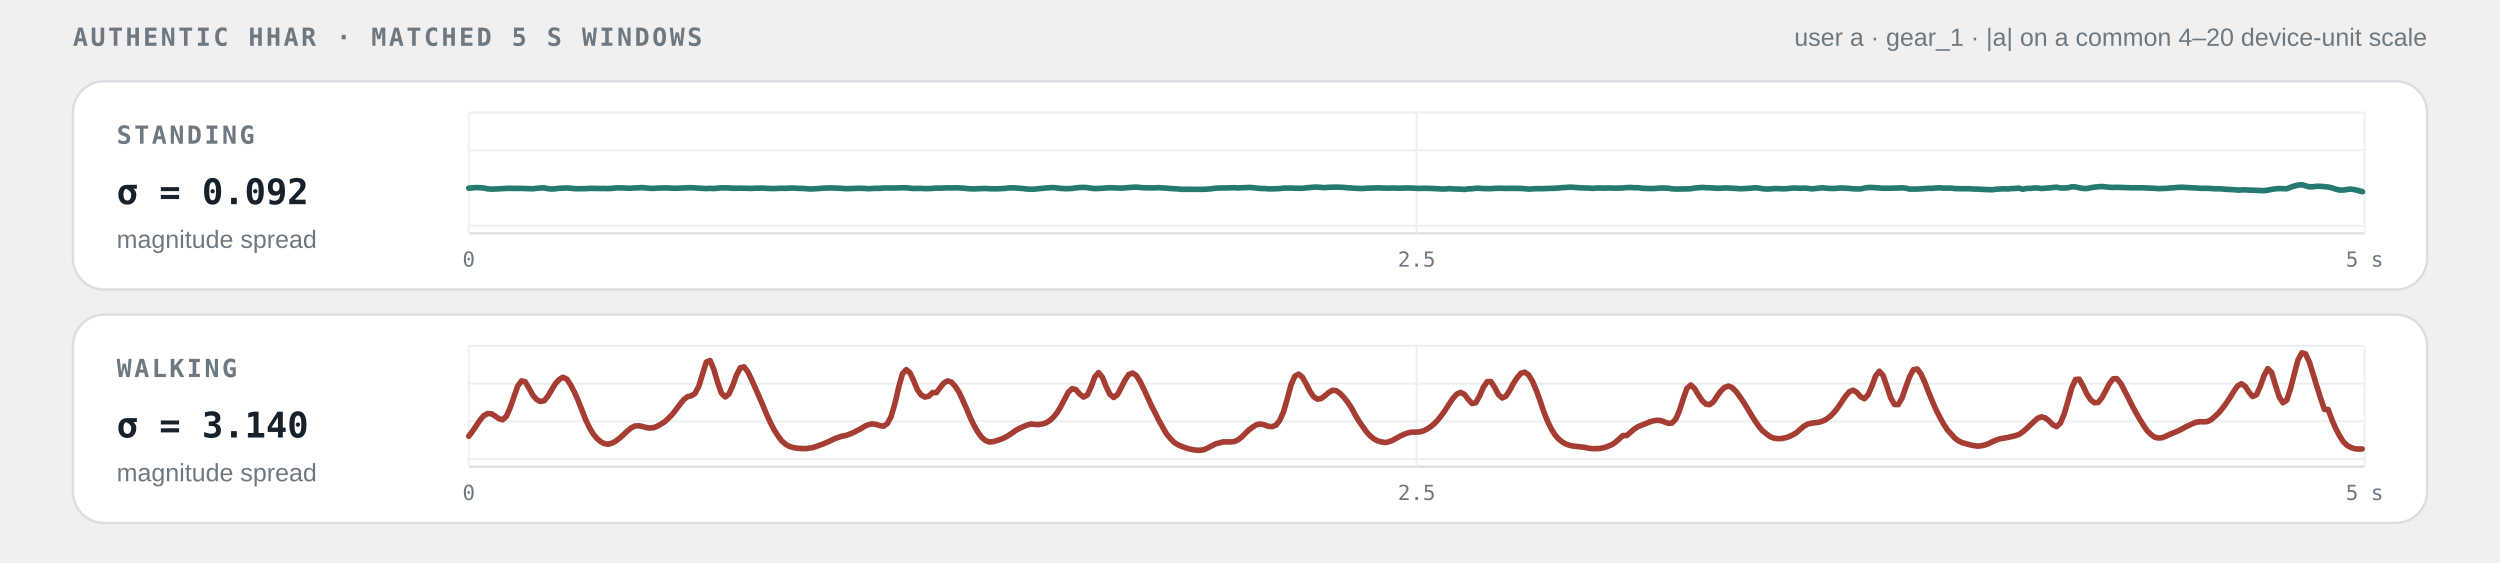
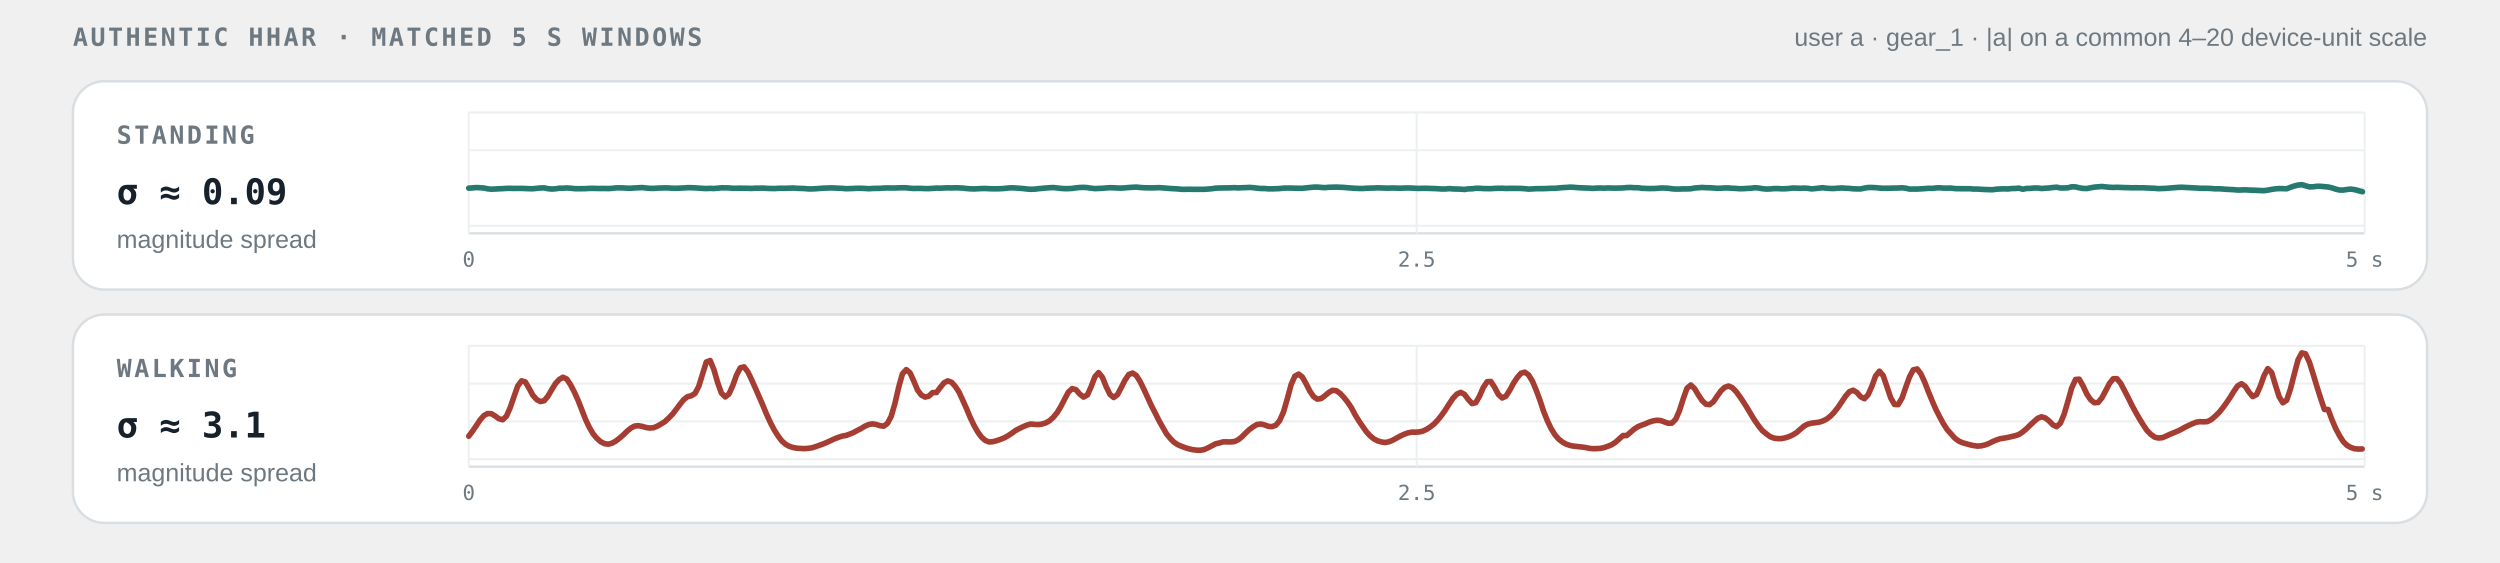
<svg xmlns="http://www.w3.org/2000/svg" width="1200" height="270" viewBox="0 0 1200 270">
  <style>
    .kicker{font:600 12px 'JetBrains Mono','SFMono-Regular',monospace;letter-spacing:1.2px;fill:#6D7881}
    .title{font:700 21px 'Work Sans','Avenir Next',Arial,sans-serif;fill:#17212B}
    .big{font:700 30px 'Work Sans','Avenir Next',Arial,sans-serif;fill:#17212B}
    .body{font:500 15px 'Work Sans','Avenir Next',Arial,sans-serif;fill:#40505D}
    .small{font:500 12px 'Work Sans','Avenir Next',Arial,sans-serif;fill:#6D7881}
    .mono{font:500 12px 'JetBrains Mono','SFMono-Regular',monospace;fill:#40505D}
    .metric{font:700 17px 'JetBrains Mono','SFMono-Regular',monospace;fill:#17212B}
    .axis{font:500 10px 'JetBrains Mono','SFMono-Regular',monospace;fill:#6D7881}
    .card{fill:#FFFFFF;stroke:#D9DEE2;stroke-width:1.2}
    .grid{fill:none;stroke:#EDF0F1;stroke-width:1}
    .axisline{fill:none;stroke:#D9DEE2;stroke-width:1.1}
    .blue-line{fill:none;stroke:#285F8F;stroke-width:2.7;stroke-linecap:round;stroke-linejoin:round}
    .brick-line{fill:none;stroke:#A63D32;stroke-width:2.7;stroke-linecap:round;stroke-linejoin:round}
    .teal-line{fill:none;stroke:#26796F;stroke-width:2.7;stroke-linecap:round;stroke-linejoin:round}
    .gold-line{fill:none;stroke:#A36F24;stroke-width:2.7;stroke-linecap:round;stroke-linejoin:round}
  </style>
  <text x="35.00" y="22.00" class="kicker" text-anchor="start">AUTHENTIC HHAR · MATCHED 5 S WINDOWS</text>
  <text x="1165.00" y="22.00" class="small" text-anchor="end">user a · gear_1 · |a| on a common 4–20 device-unit scale</text>
  <rect x="35" y="39" width="1130" height="100" rx="15" class="card" />
  <text x="56.00" y="69.00" class="kicker" text-anchor="start">STANDING</text>
-   <text x="56.00" y="98.00" class="metric" text-anchor="start">σ = 0.092</text>
+   <text x="56.00" y="98.00" class="metric" text-anchor="start">σ ≈ 0.09</text>
  <text x="56.00" y="119.00" class="small" text-anchor="start">magnitude spread</text>
  <path d="M225.00,112.00H1135.00" class="axisline" />
  <path d="M225.00,54.00V112.00" class="grid" />
  <text x="225.00" y="128.00" class="axis" text-anchor="middle">0</text>
  <path d="M680.00,54.00V112.00" class="grid" />
  <text x="680.00" y="128.00" class="axis" text-anchor="middle">2.5</text>
  <path d="M1135.00,54.00V112.00" class="grid" />
  <text x="1135.00" y="128.00" class="axis" text-anchor="middle">5 s</text>
  <path d="M225.00,108.38H1135.00" class="grid" />
  <path d="M225.00,90.25H1135.00" class="grid" />
  <path d="M225.00,72.12H1135.00" class="grid" />
  <path d="M225.00,54.00H1135.00" class="grid" />
  <path d="M225.00,90.33 L226.79,90.19 L228.69,90.03 L230.42,90.11 L232.28,90.26 L234.05,90.63 L235.88,90.81 L237.66,90.73 L239.48,90.63 L241.28,90.54 L243.13,90.42 L244.90,90.40 L246.72,90.45 L248.52,90.43 L250.34,90.43 L252.14,90.49 L253.99,90.59 L255.78,90.61 L257.59,90.40 L259.38,90.23 L261.21,90.18 L263.02,90.57 L264.86,90.75 L266.63,90.63 L268.45,90.35 L270.25,90.35 L272.07,90.22 L273.88,90.33 L275.72,90.56 L277.49,90.59 L279.31,90.57 L281.11,90.54 L282.94,90.42 L284.73,90.41 L286.58,90.46 L288.35,90.48 L290.18,90.47 L291.98,90.52 L293.81,90.41 L295.59,90.18 L297.45,90.18 L299.21,90.21 L301.04,90.33 L302.83,90.34 L304.66,90.22 L306.45,90.12 L308.30,90.04 L310.07,90.23 L311.90,90.39 L313.70,90.44 L315.52,90.30 L317.32,90.24 L319.17,90.19 L320.94,90.22 L322.77,90.35 L324.56,90.37 L326.39,90.30 L328.18,90.21 L330.03,90.09 L331.80,90.10 L333.63,90.18 L335.42,90.30 L337.25,90.43 L339.04,90.51 L340.89,90.41 L342.66,90.50 L344.49,90.32 L346.28,90.16 L348.11,90.17 L349.90,90.20 L351.76,90.39 L353.52,90.36 L355.35,90.32 L357.15,90.37 L358.97,90.38 L360.77,90.45 L362.62,90.32 L364.39,90.33 L366.21,90.27 L368.01,90.42 L369.83,90.47 L371.63,90.52 L373.48,90.41 L375.25,90.36 L377.08,90.40 L378.88,90.31 L380.70,90.25 L382.49,90.38 L384.35,90.44 L386.11,90.50 L387.94,90.67 L389.74,90.69 L391.56,90.59 L393.36,90.46 L395.21,90.31 L396.98,90.27 L398.80,90.19 L400.60,90.25 L402.42,90.34 L404.22,90.41 L406.07,90.58 L407.84,90.53 L409.74,90.46 L411.46,90.36 L413.29,90.37 L415.08,90.46 L416.93,90.59 L418.70,90.48 L420.53,90.41 L422.32,90.41 L424.15,90.28 L425.94,90.21 L427.80,90.24 L429.56,90.25 L431.39,90.17 L433.19,90.13 L435.01,90.13 L436.81,90.35 L438.66,90.47 L440.43,90.42 L442.25,90.44 L444.06,90.53 L445.88,90.52 L447.67,90.43 L449.52,90.27 L451.29,90.33 L453.12,90.23 L454.91,90.16 L456.74,90.22 L458.53,90.14 L460.38,90.19 L462.16,90.28 L463.98,90.50 L465.77,90.64 L467.62,90.69 L469.39,90.59 L471.26,90.50 L473.02,90.47 L474.84,90.58 L476.64,90.63 L478.46,90.63 L480.26,90.56 L482.11,90.46 L483.88,90.25 L485.70,90.15 L487.50,90.23 L489.32,90.37 L491.12,90.50 L492.97,90.73 L494.74,90.85 L496.57,90.80 L498.36,90.59 L500.19,90.41 L501.98,90.25 L503.83,90.11 L505.60,90.03 L507.43,90.22 L509.22,90.44 L511.05,90.55 L512.84,90.54 L514.69,90.44 L516.46,90.17 L518.29,89.99 L520.08,89.94 L521.91,90.06 L523.71,90.33 L525.56,90.54 L527.33,90.45 L529.15,90.38 L530.95,90.22 L532.78,90.10 L534.57,90.15 L536.42,90.25 L538.19,90.30 L540.02,90.17 L541.81,90.01 L543.64,89.89 L545.43,89.80 L547.28,89.99 L549.05,90.12 L550.88,90.16 L552.67,90.19 L554.50,90.15 L556.29,90.06 L558.14,90.20 L559.92,90.33 L561.75,90.48 L563.54,90.58 L565.37,90.68 L567.16,90.88 L569.01,90.88 L570.78,90.84 L572.61,90.88 L574.40,90.88 L576.23,90.88 L578.02,90.87 L579.87,90.74 L581.64,90.59 L583.47,90.32 L585.26,90.25 L587.09,90.22 L588.88,90.20 L590.81,90.15 L592.50,90.08 L594.33,90.21 L596.13,90.11 L597.95,90.06 L599.75,89.96 L601.60,90.09 L603.37,90.31 L605.19,90.48 L607.01,90.48 L608.82,90.66 L610.61,90.66 L612.46,90.59 L614.23,90.51 L616.06,90.30 L617.87,90.27 L619.69,90.26 L621.47,90.34 L623.33,90.36 L625.09,90.38 L626.92,90.19 L628.71,90.01 L630.54,89.82 L632.33,89.79 L634.18,89.96 L635.97,90.08 L637.79,89.89 L639.58,89.87 L641.40,89.80 L643.20,89.88 L645.07,89.96 L646.82,90.13 L648.64,90.26 L650.46,90.38 L652.28,90.46 L654.06,90.49 L655.91,90.35 L657.68,90.29 L659.51,90.25 L661.30,90.16 L663.13,90.22 L664.92,90.29 L666.77,90.30 L668.54,90.24 L670.37,90.30 L672.16,90.34 L673.99,90.26 L675.78,90.22 L677.63,90.27 L679.40,90.38 L681.23,90.44 L683.02,90.38 L684.85,90.38 L686.65,90.46 L688.50,90.50 L690.27,90.60 L692.09,90.73 L693.89,90.71 L695.71,90.54 L697.51,90.69 L699.36,90.75 L701.13,90.80 L702.96,90.94 L704.75,90.66 L706.57,90.62 L708.37,90.37 L710.22,90.38 L711.99,90.51 L713.82,90.54 L715.61,90.56 L717.44,90.43 L719.23,90.37 L721.09,90.35 L722.86,90.47 L724.68,90.41 L726.48,90.41 L728.30,90.43 L730.10,90.45 L731.95,90.59 L733.72,90.77 L735.54,90.68 L737.34,90.56 L739.17,90.55 L740.96,90.55 L742.83,90.47 L744.58,90.39 L746.42,90.38 L748.21,90.21 L750.03,90.05 L751.83,89.97 L753.68,89.82 L755.45,89.91 L757.27,90.07 L759.07,90.17 L760.89,90.23 L762.69,90.28 L764.55,90.43 L766.31,90.28 L768.14,90.24 L769.93,90.32 L771.82,90.21 L773.55,90.27 L775.40,90.31 L777.17,90.27 L779.00,90.22 L780.80,90.04 L782.71,89.98 L784.50,90.11 L786.35,90.11 L788.13,90.38 L789.95,90.45 L791.71,90.51 L793.52,90.50 L795.35,90.41 L797.19,90.24 L798.99,90.26 L800.78,90.35 L802.53,90.63 L804.34,90.76 L806.15,90.75 L808.01,90.67 L809.78,90.67 L811.60,90.60 L813.38,90.25 L815.20,90.12 L817.00,89.97 L818.85,90.10 L820.62,90.13 L822.45,90.24 L824.24,90.39 L826.07,90.33 L827.86,90.22 L829.71,90.22 L831.48,90.37 L833.31,90.45 L835.10,90.60 L836.93,90.55 L838.72,90.43 L840.57,90.33 L842.34,90.11 L844.17,90.26 L845.96,90.58 L847.79,90.74 L849.58,90.72 L851.44,90.52 L853.21,90.51 L855.03,90.62 L856.83,90.61 L858.65,90.47 L860.45,90.27 L862.30,90.29 L864.07,90.39 L865.90,90.29 L867.69,90.38 L869.52,90.67 L871.31,90.52 L873.16,90.29 L874.93,90.11 L876.76,90.35 L878.55,90.46 L880.38,90.49 L882.17,90.32 L884.02,90.22 L885.79,90.35 L887.62,90.43 L889.42,90.62 L891.24,90.68 L893.05,90.70 L894.90,90.31 L896.67,90.00 L898.49,90.00 L900.29,90.08 L902.12,90.26 L903.91,90.37 L905.76,90.35 L907.53,90.33 L909.35,90.28 L911.15,90.25 L912.98,90.15 L914.77,90.33 L916.62,90.78 L918.39,90.74 L920.22,90.75 L922.01,90.65 L923.88,90.53 L925.64,90.39 L927.49,90.42 L929.26,90.21 L931.08,90.14 L932.88,90.31 L934.70,90.30 L936.50,90.28 L938.35,90.53 L940.12,90.57 L941.94,90.58 L943.74,90.59 L945.56,90.60 L947.36,90.76 L949.21,90.76 L951.03,90.88 L952.88,90.97 L954.60,91.03 L956.43,91.08 L958.22,90.81 L960.10,90.71 L961.86,90.63 L963.69,90.72 L965.46,90.50 L967.31,90.47 L969.08,90.30 L970.96,90.84 L972.71,90.45 L974.53,90.43 L976.32,90.25 L978.15,90.25 L979.96,90.49 L981.80,90.33 L983.59,90.23 L985.42,90.00 L987.19,89.86 L989.01,90.24 L990.81,90.22 L992.66,90.13 L994.43,89.66 L996.26,89.70 L998.05,90.15 L999.88,90.44 L1001.67,90.49 L1003.52,90.14 L1005.29,89.82 L1007.12,89.66 L1008.91,89.52 L1010.74,89.71 L1012.53,89.88 L1014.41,89.97 L1016.17,89.90 L1017.99,89.97 L1019.77,90.04 L1021.60,90.08 L1023.40,90.14 L1025.25,90.12 L1027.02,90.15 L1028.84,90.14 L1030.64,90.24 L1032.47,90.32 L1034.26,90.38 L1036.11,90.56 L1037.88,90.48 L1039.71,90.42 L1041.50,90.25 L1043.33,90.12 L1045.12,89.97 L1047.03,89.87 L1048.80,89.96 L1050.62,90.06 L1052.41,90.15 L1054.24,90.23 L1056.03,90.38 L1057.88,90.38 L1059.62,90.40 L1061.44,90.48 L1063.22,90.64 L1065.05,90.61 L1066.85,90.72 L1068.70,90.87 L1070.46,90.96 L1072.29,91.06 L1074.09,91.24 L1075.92,91.20 L1077.71,91.12 L1079.56,91.25 L1081.33,91.31 L1083.15,91.38 L1084.95,91.48 L1086.77,91.53 L1088.57,91.27 L1090.42,90.91 L1092.19,90.64 L1094.02,90.51 L1095.81,90.55 L1097.64,90.62 L1099.43,89.90 L1101.28,89.27 L1103.05,88.83 L1104.88,88.64 L1106.67,89.17 L1108.50,89.69 L1110.29,89.66 L1112.14,89.40 L1113.91,89.43 L1115.74,89.60 L1117.54,89.76 L1119.36,90.18 L1121.16,90.79 L1123.01,91.24 L1124.81,91.24 L1126.63,90.94 L1128.40,90.77 L1130.23,91.03 L1132.03,91.53 L1133.97,92.03" class="teal-line" />
  <rect x="35" y="151" width="1130" height="100" rx="15" class="card" />
  <text x="56.00" y="181.00" class="kicker" text-anchor="start">WALKING</text>
-   <text x="56.00" y="210.00" class="metric" text-anchor="start">σ = 3.140</text>
+   <text x="56.00" y="210.00" class="metric" text-anchor="start">σ ≈ 3.1</text>
  <text x="56.00" y="231.00" class="small" text-anchor="start">magnitude spread</text>
  <path d="M225.00,224.00H1135.00" class="axisline" />
  <path d="M225.00,166.00V224.00" class="grid" />
  <text x="225.00" y="240.00" class="axis" text-anchor="middle">0</text>
  <path d="M680.00,166.00V224.00" class="grid" />
  <text x="680.00" y="240.00" class="axis" text-anchor="middle">2.5</text>
  <path d="M1135.00,166.00V224.00" class="grid" />
  <text x="1135.00" y="240.00" class="axis" text-anchor="middle">5 s</text>
  <path d="M225.00,220.38H1135.00" class="grid" />
  <path d="M225.00,202.25H1135.00" class="grid" />
  <path d="M225.00,184.12H1135.00" class="grid" />
  <path d="M225.00,166.00H1135.00" class="grid" />
  <path d="M225.00,209.37 L226.78,207.02 L228.62,204.32 L230.40,201.63 L232.24,199.50 L234.02,198.50 L235.86,198.59 L237.64,199.66 L239.48,200.99 L241.27,201.48 L243.10,199.77 L244.90,195.65 L246.73,190.34 L248.51,185.30 L250.37,182.80 L252.14,183.31 L253.97,186.41 L255.75,189.70 L257.60,191.77 L259.37,192.74 L261.21,192.34 L262.99,190.18 L264.83,187.06 L266.61,184.13 L268.46,182.13 L270.24,181.09 L272.08,181.97 L273.89,184.73 L275.73,188.27 L277.52,192.27 L279.34,196.89 L281.10,201.41 L282.93,205.25 L284.72,208.28 L286.55,210.47 L288.34,212.02 L290.17,212.96 L291.96,213.22 L293.79,212.71 L295.58,211.71 L297.42,210.28 L299.20,208.75 L301.04,206.93 L302.83,205.48 L304.66,204.50 L306.44,204.34 L308.28,204.67 L310.06,205.19 L311.90,205.46 L313.68,205.31 L315.52,204.55 L317.30,203.53 L319.14,202.37 L320.92,200.74 L322.76,198.84 L324.55,196.53 L326.38,194.09 L328.17,191.84 L330.00,190.42 L331.79,189.97 L333.63,188.84 L335.41,185.44 L337.27,179.41 L339.03,173.77 L340.87,173.06 L342.65,177.35 L344.49,183.67 L346.27,188.68 L348.11,190.53 L349.89,189.14 L351.73,185.08 L353.51,180.09 L355.35,176.55 L357.16,176.10 L359.01,178.58 L360.79,182.29 L362.62,186.39 L364.40,190.45 L366.24,194.71 L368.03,199.02 L369.86,202.98 L371.63,206.38 L373.46,209.26 L375.24,211.62 L377.15,213.29 L378.86,214.23 L380.70,214.81 L382.48,215.14 L384.32,215.27 L386.10,215.35 L387.94,215.20 L389.72,214.94 L391.56,214.39 L393.35,213.72 L395.19,213.06 L396.97,212.31 L398.80,211.46 L400.59,210.63 L402.42,209.92 L404.21,209.35 L406.04,209.02 L407.83,208.38 L409.67,207.62 L411.45,206.65 L413.29,205.71 L415.10,204.60 L416.91,203.80 L418.69,203.46 L420.54,203.72 L422.31,204.30 L424.15,204.57 L425.95,203.27 L427.77,199.85 L429.55,193.72 L431.41,185.73 L433.17,179.42 L435.01,177.43 L436.79,178.91 L438.63,182.93 L440.42,187.22 L442.25,189.66 L444.05,190.60 L445.87,190.14 L447.66,188.42 L449.51,188.42 L451.28,186.03 L453.11,183.78 L454.90,182.84 L456.73,183.46 L458.52,185.44 L460.35,188.26 L462.14,192.15 L463.98,196.25 L465.76,200.51 L467.60,204.35 L469.38,207.44 L471.22,209.92 L473.01,211.45 L474.84,212.16 L476.62,212.00 L478.46,211.50 L480.24,210.90 L482.08,210.15 L483.87,209.14 L485.70,207.94 L487.49,206.65 L489.32,205.66 L491.11,204.81 L492.94,204.05 L494.73,203.51 L496.56,203.70 L498.35,203.80 L500.18,203.54 L501.97,203.00 L503.81,201.94 L505.59,200.31 L507.43,198.06 L509.21,195.10 L511.05,191.54 L512.83,188.19 L514.67,186.53 L516.45,187.04 L518.29,189.17 L520.10,190.60 L521.96,189.56 L523.72,185.68 L525.56,180.83 L527.32,178.85 L529.15,181.10 L530.94,185.53 L532.77,189.30 L534.56,190.79 L536.39,189.44 L538.18,186.07 L540.01,182.45 L541.80,179.78 L543.64,179.06 L545.42,180.23 L547.26,183.15 L549.04,186.80 L550.88,190.79 L552.66,194.69 L554.50,198.26 L556.28,201.84 L558.19,205.23 L559.90,208.21 L561.74,210.46 L563.52,212.27 L565.36,213.47 L567.14,214.23 L568.98,214.92 L570.76,215.47 L572.60,215.86 L574.40,216.09 L576.23,216.12 L578.01,215.79 L579.85,214.96 L581.63,214.02 L583.47,213.04 L585.25,212.62 L587.09,212.09 L588.87,212.11 L590.71,212.13 L592.49,211.95 L594.33,211.09 L596.12,209.67 L597.95,207.82 L599.73,206.15 L601.58,204.82 L603.35,203.75 L605.19,203.52 L606.97,203.95 L608.81,204.64 L610.59,204.79 L612.43,204.10 L614.22,201.90 L616.08,197.72 L617.88,191.51 L619.72,184.65 L621.52,180.57 L623.33,179.58 L625.08,180.94 L626.92,184.16 L628.70,187.70 L630.54,190.41 L632.32,191.58 L634.16,191.29 L635.94,189.97 L637.78,188.42 L639.56,187.35 L641.40,187.53 L643.18,188.77 L645.02,190.70 L646.80,192.94 L648.64,195.67 L650.42,199.02 L652.26,202.05 L654.05,204.66 L655.88,207.26 L657.67,209.23 L659.50,210.68 L661.29,211.62 L663.12,212.15 L664.95,212.40 L666.77,212.02 L668.54,211.30 L670.37,210.28 L672.16,209.29 L673.99,208.44 L675.78,207.79 L677.61,207.43 L679.40,207.44 L681.23,207.33 L683.02,206.91 L684.86,206.02 L686.64,204.85 L688.49,203.38 L690.27,201.47 L692.10,199.14 L693.88,196.61 L695.71,193.73 L697.50,191.08 L699.34,189.13 L701.12,188.34 L702.96,189.30 L704.74,191.68 L706.58,193.71 L708.36,193.30 L710.22,190.06 L711.98,185.98 L713.82,183.23 L715.60,183.12 L717.44,185.94 L719.22,189.33 L721.06,191.03 L722.84,190.16 L724.68,187.33 L726.46,183.97 L728.30,181.20 L730.08,179.15 L731.92,178.64 L733.70,179.95 L735.54,182.92 L737.33,187.16 L739.23,192.26 L740.95,197.51 L742.78,202.06 L744.57,205.78 L746.40,208.72 L748.19,210.79 L750.02,212.23 L751.81,213.22 L753.65,213.83 L755.43,214.16 L757.29,214.35 L759.08,214.54 L760.89,214.77 L762.74,215.19 L764.55,215.36 L766.31,215.34 L768.14,215.23 L769.95,214.85 L771.77,214.22 L773.54,213.50 L775.40,212.30 L777.16,210.75 L779.00,209.07 L780.78,209.07 L782.62,207.53 L784.40,205.97 L786.24,204.78 L788.04,204.07 L789.87,203.37 L791.67,202.59 L793.50,202.01 L795.27,201.73 L797.10,201.86 L798.89,202.51 L800.73,203.18 L802.51,203.09 L804.35,201.22 L806.13,197.12 L807.99,191.32 L809.75,186.38 L811.59,184.79 L813.37,186.51 L815.21,189.54 L816.99,192.26 L818.83,194.00 L820.61,194.23 L822.45,192.81 L824.23,190.15 L826.07,187.61 L827.85,185.92 L829.69,185.29 L831.47,186.07 L833.31,187.94 L835.10,190.37 L836.93,193.07 L838.72,195.93 L840.55,199.03 L842.34,201.91 L844.22,204.57 L845.96,206.72 L847.82,208.22 L849.62,209.57 L851.46,210.29 L853.25,210.54 L855.09,210.52 L856.88,210.17 L858.71,209.59 L860.49,208.77 L862.33,207.65 L864.09,206.10 L865.93,204.53 L867.73,203.56 L869.57,203.11 L871.38,202.90 L873.19,202.64 L874.98,202.07 L876.81,201.15 L878.60,199.75 L880.43,197.85 L882.22,195.58 L884.05,192.87 L885.84,190.20 L887.67,188.02 L889.47,187.30 L891.29,188.35 L893.10,190.44 L894.92,191.38 L896.66,189.52 L898.53,185.32 L900.27,180.49 L902.11,178.18 L903.91,180.28 L905.73,185.57 L907.51,190.92 L909.35,194.14 L911.12,194.23 L912.96,191.09 L914.74,185.96 L916.58,180.87 L918.37,177.52 L920.27,177.12 L921.99,179.39 L923.82,183.33 L925.60,187.96 L927.45,192.46 L929.22,196.51 L931.06,200.11 L932.84,203.40 L934.69,206.26 L936.71,208.51 L938.31,210.30 L940.10,211.65 L941.92,212.49 L943.71,212.99 L945.56,213.50 L947.33,213.87 L949.16,214.14 L950.95,214.00 L952.79,213.58 L954.57,212.92 L956.41,211.98 L958.20,211.24 L960.03,210.60 L961.81,210.32 L963.66,210.00 L965.43,209.58 L967.27,209.15 L969.05,208.57 L970.89,207.32 L972.67,205.83 L974.51,204.03 L976.29,202.36 L978.13,200.77 L979.91,200.07 L981.75,200.62 L983.54,202.03 L985.37,203.92 L987.16,204.79 L988.99,203.12 L990.78,198.82 L992.61,192.60 L994.40,186.23 L996.26,182.15 L998.02,182.01 L999.86,185.23 L1001.64,189.07 L1003.47,191.83 L1005.26,193.31 L1007.10,193.19 L1008.88,191.01 L1010.72,187.57 L1012.50,184.14 L1014.34,181.81 L1016.12,181.77 L1017.96,184.04 L1019.74,187.44 L1021.58,190.99 L1023.36,194.61 L1025.20,197.98 L1026.98,201.08 L1028.82,204.07 L1030.60,206.68 L1032.44,208.53 L1034.23,209.83 L1036.06,210.25 L1037.85,210.10 L1039.68,209.35 L1041.47,208.50 L1043.30,207.76 L1045.12,207.00 L1046.95,206.12 L1048.73,205.10 L1050.57,204.21 L1052.35,203.39 L1054.19,202.66 L1055.99,202.41 L1057.80,202.48 L1059.58,202.36 L1061.41,201.40 L1063.19,199.87 L1065.03,198.09 L1066.82,195.94 L1068.65,193.43 L1070.44,190.78 L1072.27,187.82 L1074.06,185.22 L1075.89,184.20 L1077.68,185.41 L1079.52,188.22 L1081.30,190.34 L1083.16,189.40 L1084.92,185.43 L1086.76,180.26 L1088.54,176.96 L1090.38,178.78 L1092.16,184.68 L1094.00,190.45 L1095.78,193.33 L1097.62,192.09 L1099.40,186.74 L1101.31,179.33 L1103.05,172.78 L1104.86,169.38 L1106.64,169.82 L1108.50,173.82 L1110.29,179.51 L1112.11,185.51 L1113.90,191.17 L1115.73,196.55 L1117.51,196.55 L1119.36,201.55 L1121.13,205.67 L1122.96,209.14 L1124.75,211.95 L1126.59,213.78 L1128.37,214.77 L1130.21,215.40 L1132.00,215.55 L1133.83,215.50" class="brick-line" />
</svg>
